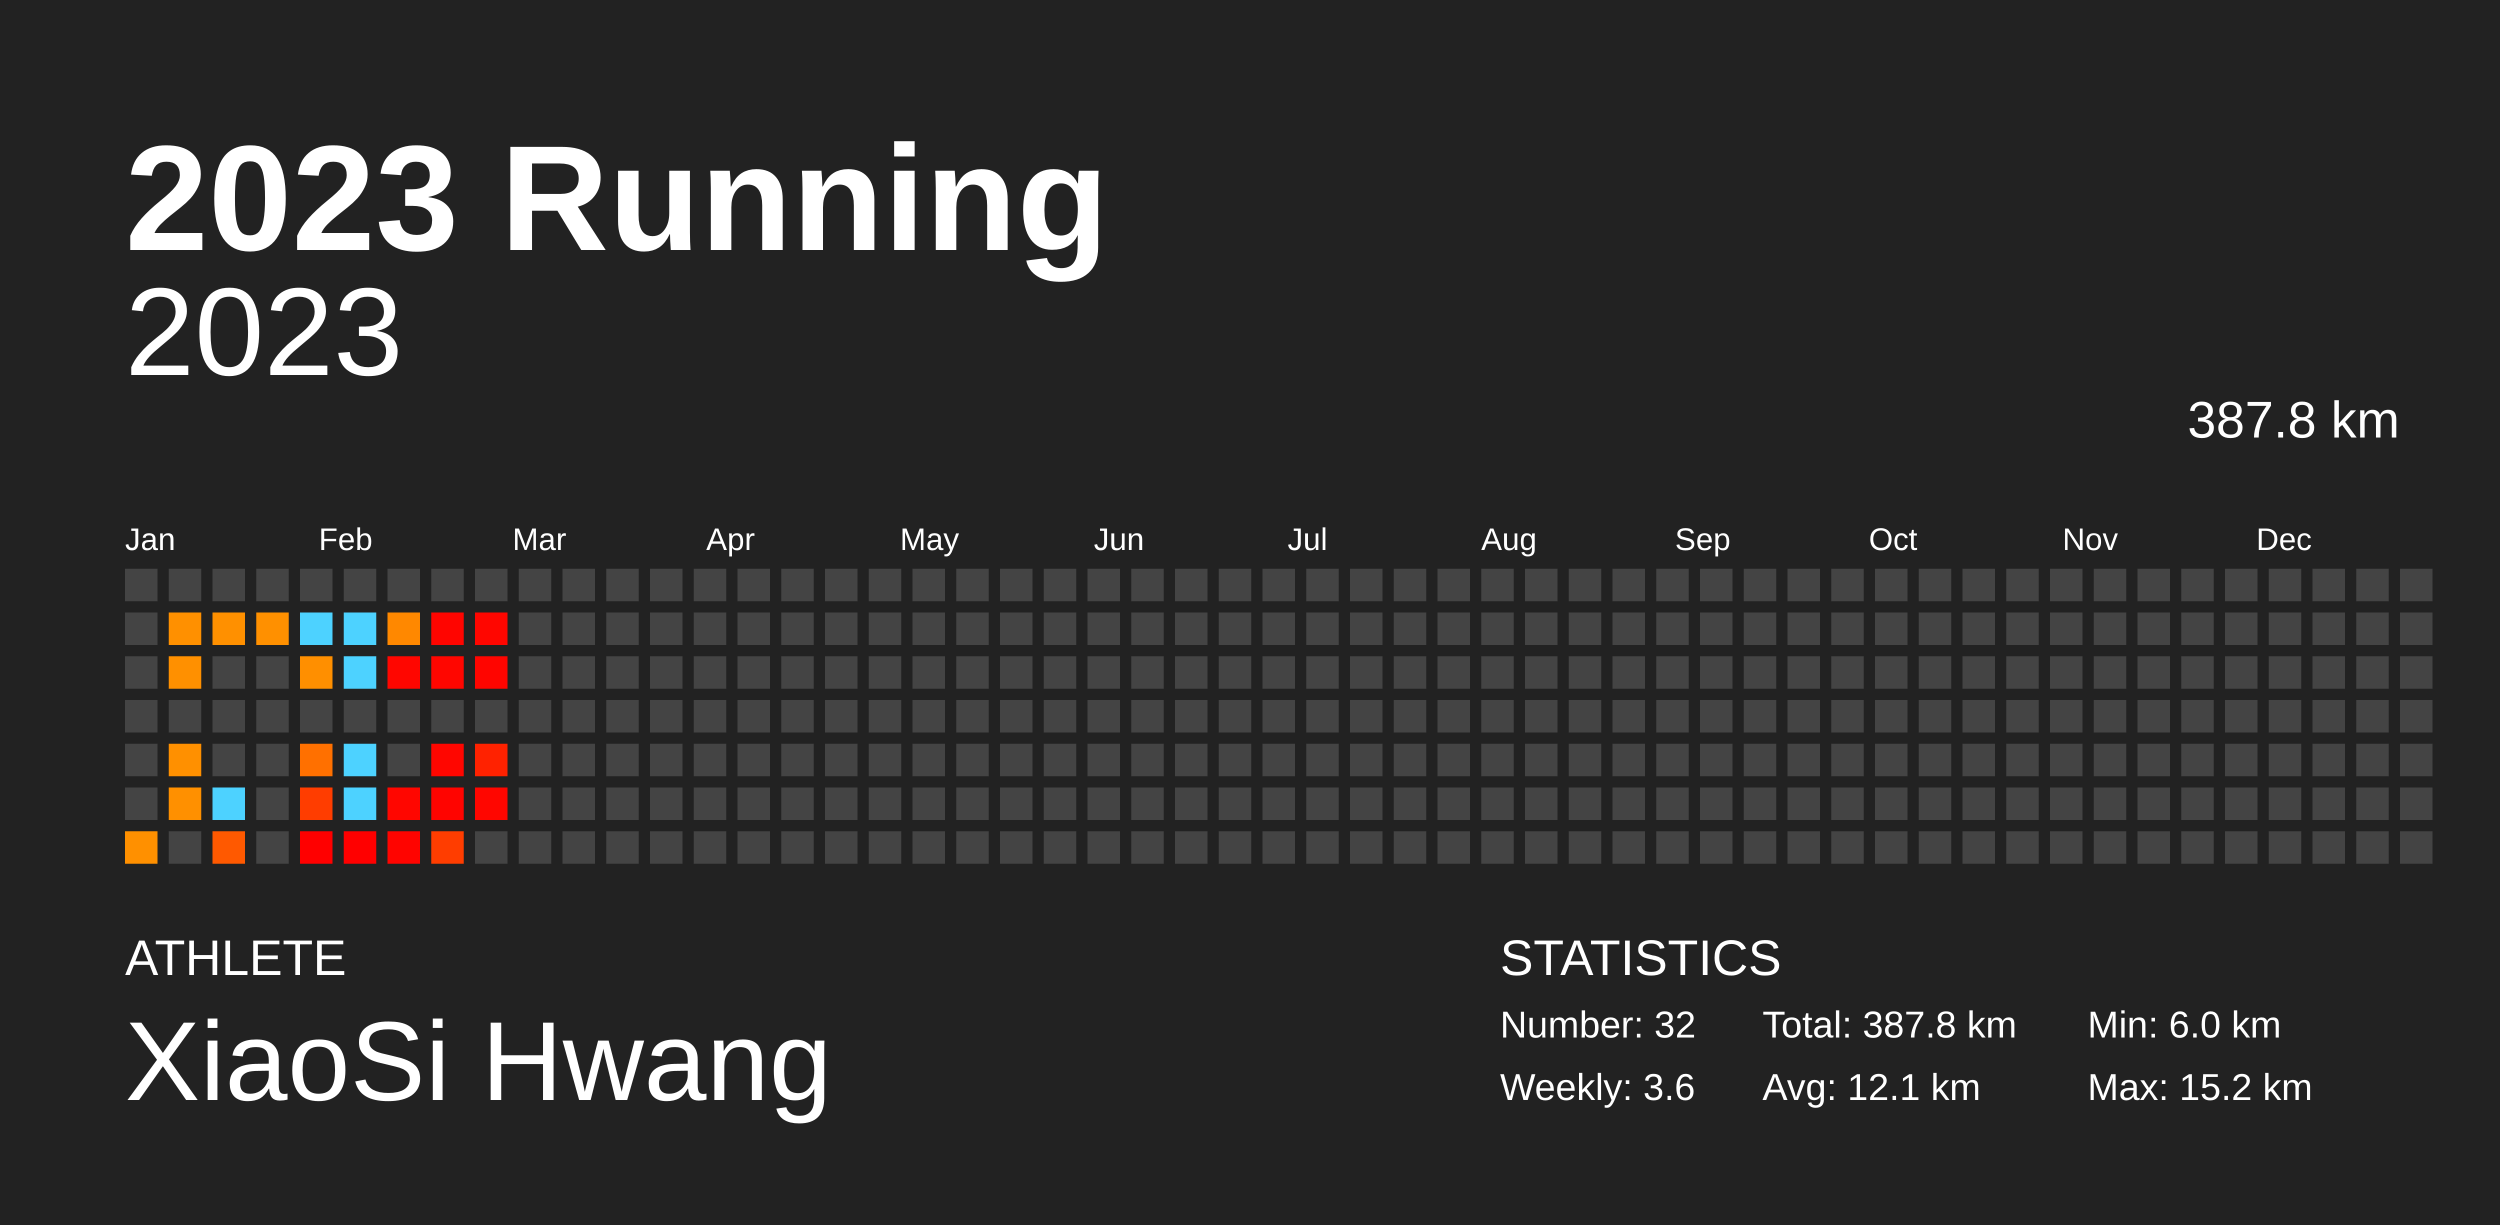
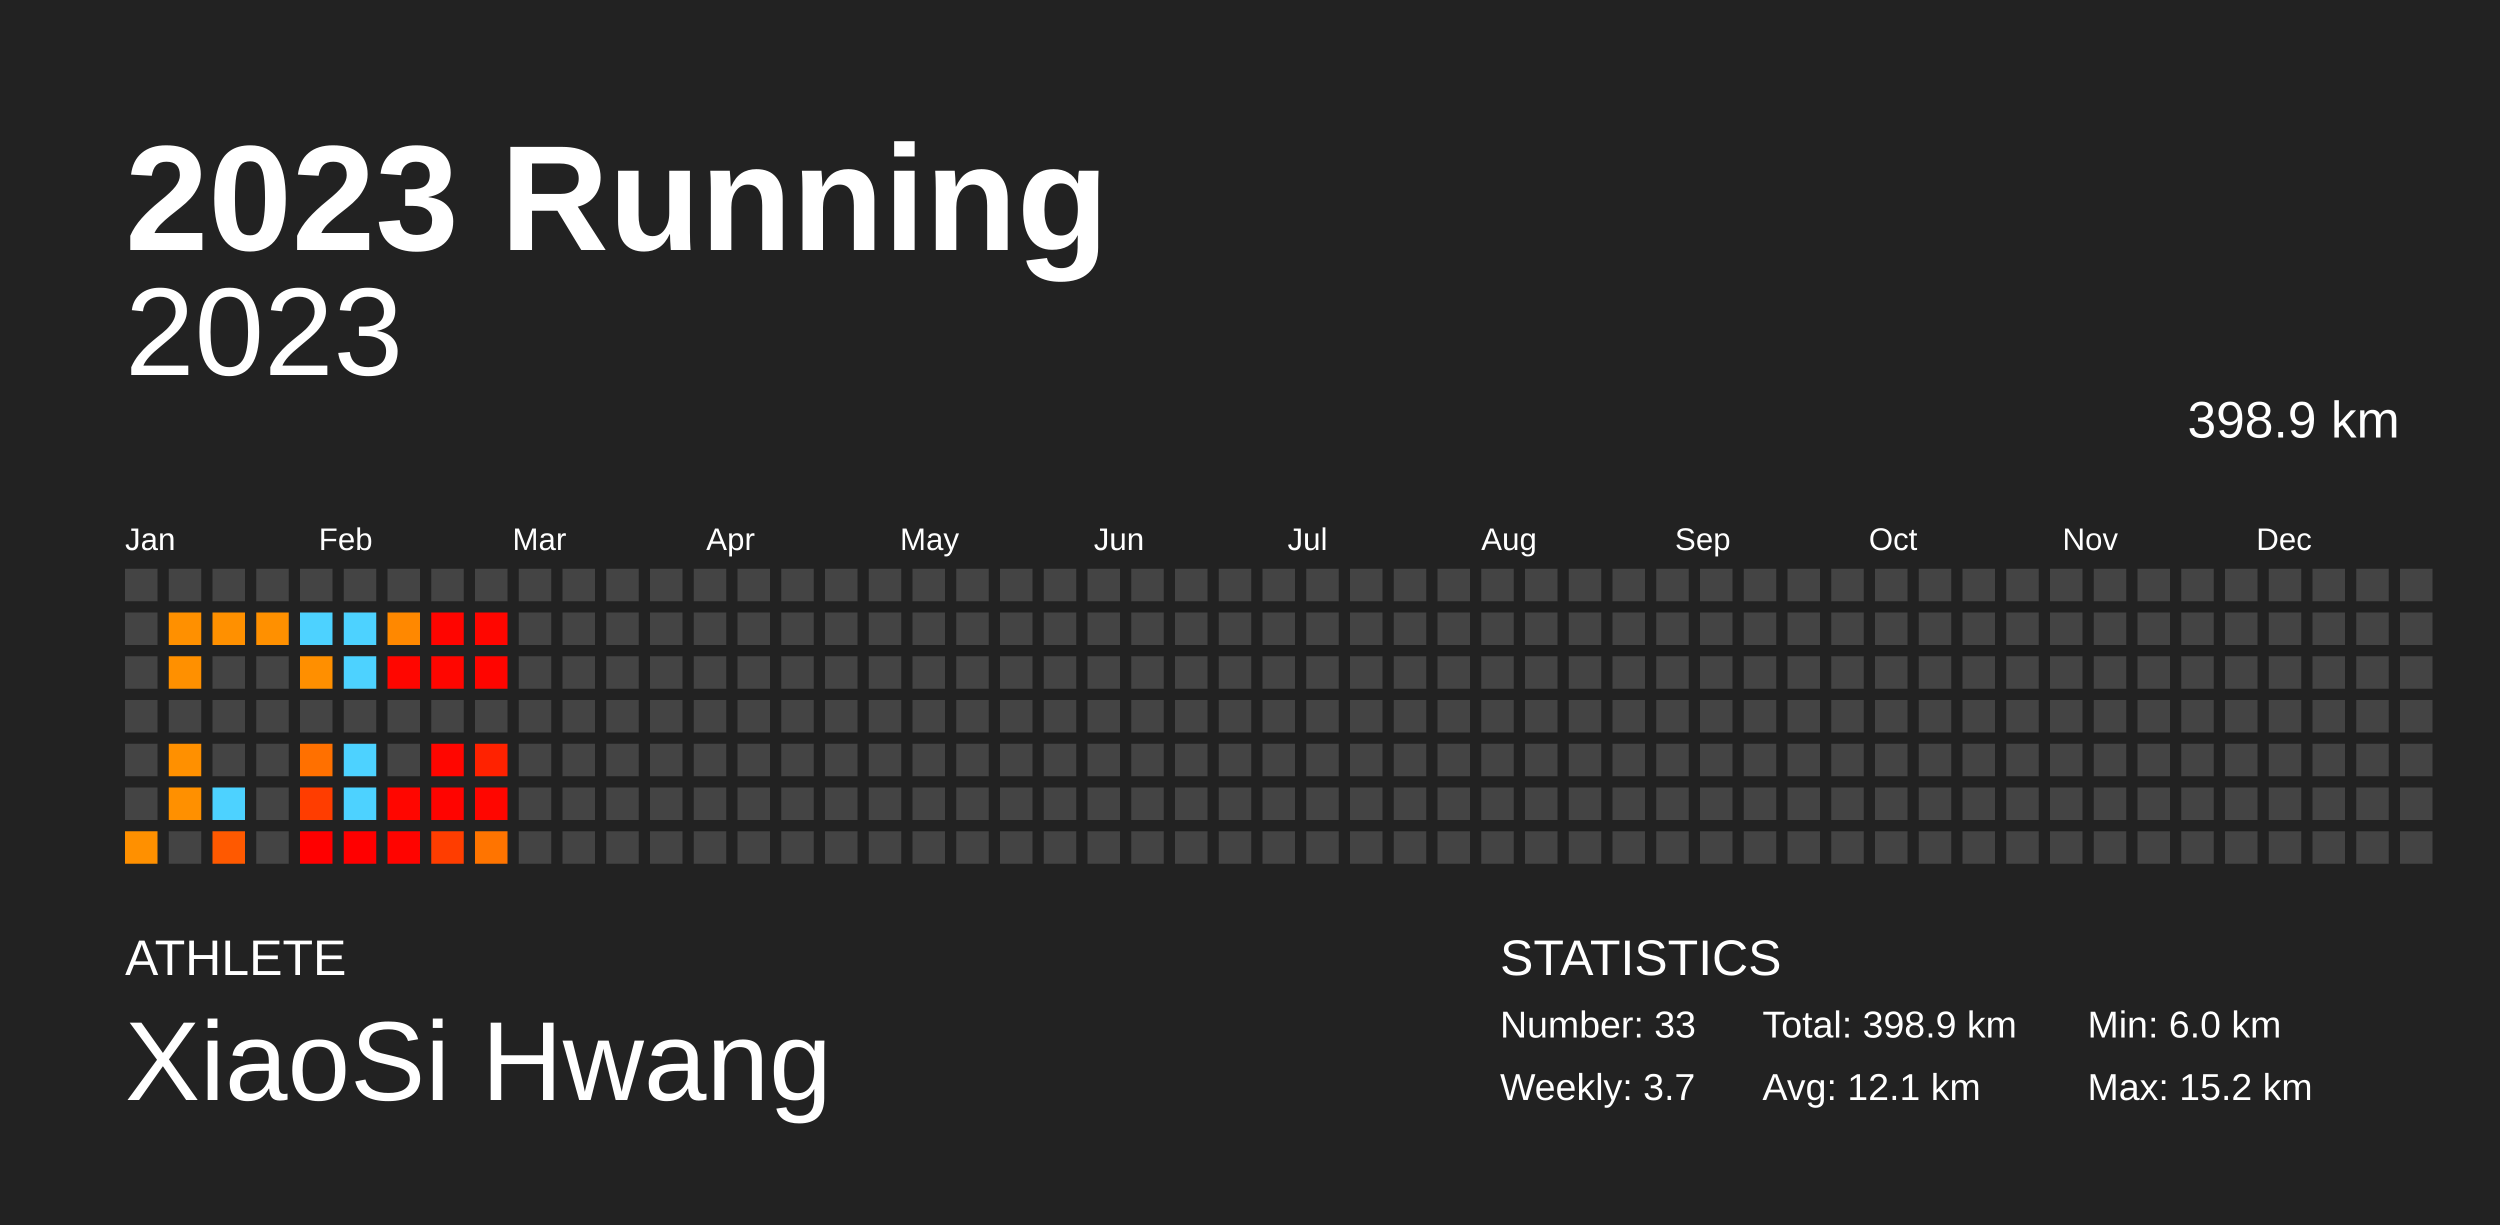
<svg xmlns="http://www.w3.org/2000/svg" baseProfile="full" height="98mm" version="1.1" viewBox="0,0,200,98" width="200mm">
  <defs />
  <rect fill="#222222" height="98" width="200" x="0" y="0" />
  <text fill="#FFFFFF" style="font-size:12px; font-family:Arial; font-weight:bold;" x="10" y="20">2023 Running</text>
  <text fill="#FFFFFF" style="font-size:4px; font-family:Arial" x="10" y="78">ATHLETE</text>
  <text fill="#FFFFFF" style="font-size:9px; font-family:Arial" x="10" y="88">XiaoSi Hwang</text>
  <text fill="#FFFFFF" style="font-size:4px; font-family:Arial" x="120" y="78">STATISTICS</text>
-   <text fill="#FFFFFF" style="font-size:3px; font-family:Arial" x="120" y="83">Number: 32</text>
-   <text fill="#FFFFFF" style="font-size:3px; font-family:Arial" x="120" y="88">Weekly: 3.6</text>
-   <text fill="#FFFFFF" style="font-size:3px; font-family:Arial" x="141" y="83">Total: 387.8 km</text>
+   <text fill="#FFFFFF" style="font-size:3px; font-family:Arial" x="120" y="83">Number: 33</text>
+   <text fill="#FFFFFF" style="font-size:3px; font-family:Arial" x="120" y="88">Weekly: 3.7</text>
+   <text fill="#FFFFFF" style="font-size:3px; font-family:Arial" x="141" y="83">Total: 398.9 km</text>
  <text fill="#FFFFFF" style="font-size:3px; font-family:Arial" x="141" y="88">Avg: 12.1 km</text>
  <text fill="#FFFFFF" style="font-size:3px; font-family:Arial" x="167" y="83">Min: 6.0 km</text>
  <text fill="#FFFFFF" style="font-size:3px; font-family:Arial" x="167" y="88">Max: 15.2 km</text>
  <text alignment-baseline="hanging" fill="#FFFFFF" style="font-size:10.0px; font-family:Arial;" x="10" y="30">2023</text>
-   <text alignment-baseline="hanging" fill="#FFFFFF" style="font-size:4.125px; font-family:Arial;" x="175" y="35">387.8 km</text>
+   <text alignment-baseline="hanging" fill="#FFFFFF" style="font-size:4.125px; font-family:Arial;" x="175" y="35">398.9 km</text>
  <text fill="#FFFFFF" style="font-size:2.5px; font-family:Arial" x="10.0" y="44">Jan</text>
  <text fill="#FFFFFF" style="font-size:2.5px; font-family:Arial" x="25.5" y="44">Feb</text>
  <text fill="#FFFFFF" style="font-size:2.5px; font-family:Arial" x="41.0" y="44">Mar</text>
  <text fill="#FFFFFF" style="font-size:2.5px; font-family:Arial" x="56.5" y="44">Apr</text>
  <text fill="#FFFFFF" style="font-size:2.5px; font-family:Arial" x="72.0" y="44">May</text>
  <text fill="#FFFFFF" style="font-size:2.5px; font-family:Arial" x="87.5" y="44">Jun</text>
  <text fill="#FFFFFF" style="font-size:2.5px; font-family:Arial" x="103.0" y="44">Jul</text>
  <text fill="#FFFFFF" style="font-size:2.5px; font-family:Arial" x="118.5" y="44">Aug</text>
  <text fill="#FFFFFF" style="font-size:2.5px; font-family:Arial" x="134.0" y="44">Sep</text>
  <text fill="#FFFFFF" style="font-size:2.5px; font-family:Arial" x="149.5" y="44">Oct</text>
  <text fill="#FFFFFF" style="font-size:2.5px; font-family:Arial" x="165.0" y="44">Nov</text>
  <text fill="#FFFFFF" style="font-size:2.5px; font-family:Arial" x="180.5" y="44">Dec</text>
  <rect fill="#444444" height="2.6" width="2.6" x="10.0" y="45.5" />
  <rect fill="#444444" height="2.6" width="2.6" x="10.0" y="49.0" />
  <rect fill="#444444" height="2.6" width="2.6" x="10.0" y="52.5" />
  <rect fill="#444444" height="2.6" width="2.6" x="10.0" y="56.0" />
  <rect fill="#444444" height="2.6" width="2.6" x="10.0" y="59.5" />
  <rect fill="#444444" height="2.6" width="2.6" x="10.0" y="63.0" />
  <rect fill="#ff9000" height="2.6" width="2.6" x="10.0" y="66.5" />
  <rect fill="#444444" height="2.6" width="2.6" x="13.5" y="45.5" />
  <rect fill="#ff9000" height="2.6" width="2.6" x="13.5" y="49.0" />
  <rect fill="#ff9000" height="2.6" width="2.6" x="13.5" y="52.5" />
  <rect fill="#444444" height="2.6" width="2.6" x="13.5" y="56.0" />
  <rect fill="#ff9000" height="2.6" width="2.6" x="13.5" y="59.5" />
  <rect fill="#ff9000" height="2.6" width="2.6" x="13.5" y="63.0" />
  <rect fill="#444444" height="2.6" width="2.6" x="13.5" y="66.5" />
  <rect fill="#444444" height="2.6" width="2.6" x="17.0" y="45.5" />
  <rect fill="#ff9000" height="2.6" width="2.6" x="17.0" y="49.0" />
  <rect fill="#444444" height="2.6" width="2.6" x="17.0" y="52.5" />
  <rect fill="#444444" height="2.6" width="2.6" x="17.0" y="56.0" />
  <rect fill="#444444" height="2.6" width="2.6" x="17.0" y="59.5" />
  <rect fill="#4dd2ff" height="2.6" width="2.6" x="17.0" y="63.0" />
  <rect fill="#ff5900" height="2.6" width="2.6" x="17.0" y="66.5" />
  <rect fill="#444444" height="2.6" width="2.6" x="20.5" y="45.5" />
  <rect fill="#ff9000" height="2.6" width="2.6" x="20.5" y="49.0" />
  <rect fill="#444444" height="2.6" width="2.6" x="20.5" y="52.5" />
  <rect fill="#444444" height="2.6" width="2.6" x="20.5" y="56.0" />
  <rect fill="#444444" height="2.6" width="2.6" x="20.5" y="59.5" />
  <rect fill="#444444" height="2.6" width="2.6" x="20.5" y="63.0" />
  <rect fill="#444444" height="2.6" width="2.6" x="20.5" y="66.5" />
  <rect fill="#444444" height="2.6" width="2.6" x="24.0" y="45.5" />
  <rect fill="#4dd2ff" height="2.6" width="2.6" x="24.0" y="49.0" />
  <rect fill="#ff8f00" height="2.6" width="2.6" x="24.0" y="52.5" />
  <rect fill="#444444" height="2.6" width="2.6" x="24.0" y="56.0" />
  <rect fill="#ff7000" height="2.6" width="2.6" x="24.0" y="59.5" />
  <rect fill="#ff3d00" height="2.6" width="2.6" x="24.0" y="63.0" />
  <rect fill="#ff0000" height="2.6" width="2.6" x="24.0" y="66.5" />
  <rect fill="#444444" height="2.6" width="2.6" x="27.5" y="45.5" />
  <rect fill="#4dd2ff" height="2.6" width="2.6" x="27.5" y="49.0" />
  <rect fill="#4dd2ff" height="2.6" width="2.6" x="27.5" y="52.5" />
  <rect fill="#444444" height="2.6" width="2.6" x="27.5" y="56.0" />
  <rect fill="#4dd2ff" height="2.6" width="2.6" x="27.5" y="59.5" />
  <rect fill="#4dd2ff" height="2.6" width="2.6" x="27.5" y="63.0" />
  <rect fill="#ff0000" height="2.6" width="2.6" x="27.5" y="66.5" />
  <rect fill="#444444" height="2.6" width="2.6" x="31.0" y="45.5" />
  <rect fill="#ff8800" height="2.6" width="2.6" x="31.0" y="49.0" />
  <rect fill="#ff0600" height="2.6" width="2.6" x="31.0" y="52.5" />
  <rect fill="#444444" height="2.6" width="2.6" x="31.0" y="56.0" />
  <rect fill="#444444" height="2.6" width="2.6" x="31.0" y="59.5" />
  <rect fill="#ff0600" height="2.6" width="2.6" x="31.0" y="63.0" />
  <rect fill="#ff0400" height="2.6" width="2.6" x="31.0" y="66.5" />
  <rect fill="#444444" height="2.6" width="2.6" x="34.5" y="45.5" />
  <rect fill="#ff0500" height="2.6" width="2.6" x="34.5" y="49.0" />
  <rect fill="#ff0600" height="2.6" width="2.6" x="34.5" y="52.5" />
  <rect fill="#444444" height="2.6" width="2.6" x="34.5" y="56.0" />
  <rect fill="#ff0600" height="2.6" width="2.6" x="34.5" y="59.5" />
  <rect fill="#ff0400" height="2.6" width="2.6" x="34.5" y="63.0" />
  <rect fill="#ff3d00" height="2.6" width="2.6" x="34.5" y="66.5" />
  <rect fill="#444444" height="2.6" width="2.6" x="38.0" y="45.5" />
  <rect fill="#ff0600" height="2.6" width="2.6" x="38.0" y="49.0" />
  <rect fill="#ff0500" height="2.6" width="2.6" x="38.0" y="52.5" />
  <rect fill="#444444" height="2.6" width="2.6" x="38.0" y="56.0" />
  <rect fill="#ff2200" height="2.6" width="2.6" x="38.0" y="59.5" />
  <rect fill="#ff0600" height="2.6" width="2.6" x="38.0" y="63.0" />
-   <rect fill="#444444" height="2.6" width="2.6" x="38.0" y="66.5" />
+   <rect fill="#ff7400" height="2.6" width="2.6" x="38.0" y="66.5" />
  <rect fill="#444444" height="2.6" width="2.6" x="41.5" y="45.5" />
  <rect fill="#444444" height="2.6" width="2.6" x="41.5" y="49.0" />
  <rect fill="#444444" height="2.6" width="2.6" x="41.5" y="52.5" />
  <rect fill="#444444" height="2.6" width="2.6" x="41.5" y="56.0" />
  <rect fill="#444444" height="2.6" width="2.6" x="41.5" y="59.5" />
  <rect fill="#444444" height="2.6" width="2.6" x="41.5" y="63.0" />
  <rect fill="#444444" height="2.6" width="2.6" x="41.5" y="66.5" />
  <rect fill="#444444" height="2.6" width="2.6" x="45.0" y="45.5" />
  <rect fill="#444444" height="2.6" width="2.6" x="45.0" y="49.0" />
  <rect fill="#444444" height="2.6" width="2.6" x="45.0" y="52.5" />
  <rect fill="#444444" height="2.6" width="2.6" x="45.0" y="56.0" />
  <rect fill="#444444" height="2.6" width="2.6" x="45.0" y="59.5" />
  <rect fill="#444444" height="2.6" width="2.6" x="45.0" y="63.0" />
  <rect fill="#444444" height="2.6" width="2.6" x="45.0" y="66.5" />
  <rect fill="#444444" height="2.6" width="2.6" x="48.5" y="45.5" />
  <rect fill="#444444" height="2.6" width="2.6" x="48.5" y="49.0" />
  <rect fill="#444444" height="2.6" width="2.6" x="48.5" y="52.5" />
  <rect fill="#444444" height="2.6" width="2.6" x="48.5" y="56.0" />
  <rect fill="#444444" height="2.6" width="2.6" x="48.5" y="59.5" />
  <rect fill="#444444" height="2.6" width="2.6" x="48.5" y="63.0" />
  <rect fill="#444444" height="2.6" width="2.6" x="48.5" y="66.5" />
  <rect fill="#444444" height="2.6" width="2.6" x="52.0" y="45.5" />
  <rect fill="#444444" height="2.6" width="2.6" x="52.0" y="49.0" />
  <rect fill="#444444" height="2.6" width="2.6" x="52.0" y="52.5" />
  <rect fill="#444444" height="2.6" width="2.6" x="52.0" y="56.0" />
  <rect fill="#444444" height="2.6" width="2.6" x="52.0" y="59.5" />
  <rect fill="#444444" height="2.6" width="2.6" x="52.0" y="63.0" />
  <rect fill="#444444" height="2.6" width="2.6" x="52.0" y="66.5" />
  <rect fill="#444444" height="2.6" width="2.6" x="55.5" y="45.5" />
  <rect fill="#444444" height="2.6" width="2.6" x="55.5" y="49.0" />
  <rect fill="#444444" height="2.6" width="2.6" x="55.5" y="52.5" />
  <rect fill="#444444" height="2.6" width="2.6" x="55.5" y="56.0" />
  <rect fill="#444444" height="2.6" width="2.6" x="55.5" y="59.5" />
  <rect fill="#444444" height="2.6" width="2.6" x="55.5" y="63.0" />
  <rect fill="#444444" height="2.6" width="2.6" x="55.5" y="66.5" />
  <rect fill="#444444" height="2.6" width="2.6" x="59.0" y="45.5" />
  <rect fill="#444444" height="2.6" width="2.6" x="59.0" y="49.0" />
  <rect fill="#444444" height="2.6" width="2.6" x="59.0" y="52.5" />
  <rect fill="#444444" height="2.6" width="2.6" x="59.0" y="56.0" />
  <rect fill="#444444" height="2.6" width="2.6" x="59.0" y="59.5" />
  <rect fill="#444444" height="2.6" width="2.6" x="59.0" y="63.0" />
  <rect fill="#444444" height="2.6" width="2.6" x="59.0" y="66.5" />
  <rect fill="#444444" height="2.6" width="2.6" x="62.5" y="45.5" />
  <rect fill="#444444" height="2.6" width="2.6" x="62.5" y="49.0" />
  <rect fill="#444444" height="2.6" width="2.6" x="62.5" y="52.5" />
  <rect fill="#444444" height="2.6" width="2.6" x="62.5" y="56.0" />
  <rect fill="#444444" height="2.6" width="2.6" x="62.5" y="59.5" />
  <rect fill="#444444" height="2.6" width="2.6" x="62.5" y="63.0" />
  <rect fill="#444444" height="2.6" width="2.6" x="62.5" y="66.5" />
  <rect fill="#444444" height="2.6" width="2.6" x="66.0" y="45.5" />
  <rect fill="#444444" height="2.6" width="2.6" x="66.0" y="49.0" />
  <rect fill="#444444" height="2.6" width="2.6" x="66.0" y="52.5" />
  <rect fill="#444444" height="2.6" width="2.6" x="66.0" y="56.0" />
  <rect fill="#444444" height="2.6" width="2.6" x="66.0" y="59.5" />
  <rect fill="#444444" height="2.6" width="2.6" x="66.0" y="63.0" />
  <rect fill="#444444" height="2.6" width="2.6" x="66.0" y="66.5" />
  <rect fill="#444444" height="2.6" width="2.6" x="69.5" y="45.5" />
  <rect fill="#444444" height="2.6" width="2.6" x="69.5" y="49.0" />
  <rect fill="#444444" height="2.6" width="2.6" x="69.5" y="52.5" />
  <rect fill="#444444" height="2.6" width="2.6" x="69.5" y="56.0" />
  <rect fill="#444444" height="2.6" width="2.6" x="69.5" y="59.5" />
  <rect fill="#444444" height="2.6" width="2.6" x="69.5" y="63.0" />
  <rect fill="#444444" height="2.6" width="2.6" x="69.5" y="66.5" />
  <rect fill="#444444" height="2.6" width="2.6" x="73.0" y="45.5" />
  <rect fill="#444444" height="2.6" width="2.6" x="73.0" y="49.0" />
  <rect fill="#444444" height="2.6" width="2.6" x="73.0" y="52.5" />
  <rect fill="#444444" height="2.6" width="2.6" x="73.0" y="56.0" />
  <rect fill="#444444" height="2.6" width="2.6" x="73.0" y="59.5" />
  <rect fill="#444444" height="2.6" width="2.6" x="73.0" y="63.0" />
  <rect fill="#444444" height="2.6" width="2.6" x="73.0" y="66.5" />
  <rect fill="#444444" height="2.6" width="2.6" x="76.5" y="45.5" />
  <rect fill="#444444" height="2.6" width="2.6" x="76.5" y="49.0" />
  <rect fill="#444444" height="2.6" width="2.6" x="76.5" y="52.5" />
  <rect fill="#444444" height="2.6" width="2.6" x="76.5" y="56.0" />
  <rect fill="#444444" height="2.6" width="2.6" x="76.5" y="59.5" />
  <rect fill="#444444" height="2.6" width="2.6" x="76.5" y="63.0" />
  <rect fill="#444444" height="2.6" width="2.6" x="76.5" y="66.5" />
  <rect fill="#444444" height="2.6" width="2.6" x="80.0" y="45.5" />
  <rect fill="#444444" height="2.6" width="2.6" x="80.0" y="49.0" />
  <rect fill="#444444" height="2.6" width="2.6" x="80.0" y="52.5" />
  <rect fill="#444444" height="2.6" width="2.6" x="80.0" y="56.0" />
  <rect fill="#444444" height="2.6" width="2.6" x="80.0" y="59.5" />
  <rect fill="#444444" height="2.6" width="2.6" x="80.0" y="63.0" />
  <rect fill="#444444" height="2.6" width="2.6" x="80.0" y="66.5" />
  <rect fill="#444444" height="2.6" width="2.6" x="83.5" y="45.5" />
  <rect fill="#444444" height="2.6" width="2.6" x="83.5" y="49.0" />
  <rect fill="#444444" height="2.6" width="2.6" x="83.5" y="52.5" />
  <rect fill="#444444" height="2.6" width="2.6" x="83.5" y="56.0" />
  <rect fill="#444444" height="2.6" width="2.6" x="83.5" y="59.5" />
  <rect fill="#444444" height="2.6" width="2.6" x="83.5" y="63.0" />
  <rect fill="#444444" height="2.6" width="2.6" x="83.5" y="66.5" />
  <rect fill="#444444" height="2.6" width="2.6" x="87.0" y="45.5" />
  <rect fill="#444444" height="2.6" width="2.6" x="87.0" y="49.0" />
  <rect fill="#444444" height="2.6" width="2.6" x="87.0" y="52.5" />
  <rect fill="#444444" height="2.6" width="2.6" x="87.0" y="56.0" />
  <rect fill="#444444" height="2.6" width="2.6" x="87.0" y="59.5" />
  <rect fill="#444444" height="2.6" width="2.6" x="87.0" y="63.0" />
  <rect fill="#444444" height="2.6" width="2.6" x="87.0" y="66.5" />
  <rect fill="#444444" height="2.6" width="2.6" x="90.5" y="45.5" />
  <rect fill="#444444" height="2.6" width="2.6" x="90.5" y="49.0" />
  <rect fill="#444444" height="2.6" width="2.6" x="90.5" y="52.5" />
  <rect fill="#444444" height="2.6" width="2.6" x="90.5" y="56.0" />
  <rect fill="#444444" height="2.6" width="2.6" x="90.5" y="59.5" />
  <rect fill="#444444" height="2.6" width="2.6" x="90.5" y="63.0" />
  <rect fill="#444444" height="2.6" width="2.6" x="90.5" y="66.5" />
  <rect fill="#444444" height="2.6" width="2.6" x="94.0" y="45.5" />
  <rect fill="#444444" height="2.6" width="2.6" x="94.0" y="49.0" />
  <rect fill="#444444" height="2.6" width="2.6" x="94.0" y="52.5" />
  <rect fill="#444444" height="2.6" width="2.6" x="94.0" y="56.0" />
  <rect fill="#444444" height="2.6" width="2.6" x="94.0" y="59.5" />
  <rect fill="#444444" height="2.6" width="2.6" x="94.0" y="63.0" />
  <rect fill="#444444" height="2.6" width="2.6" x="94.0" y="66.5" />
  <rect fill="#444444" height="2.6" width="2.6" x="97.5" y="45.5" />
  <rect fill="#444444" height="2.6" width="2.6" x="97.5" y="49.0" />
  <rect fill="#444444" height="2.6" width="2.6" x="97.5" y="52.5" />
  <rect fill="#444444" height="2.6" width="2.6" x="97.5" y="56.0" />
  <rect fill="#444444" height="2.6" width="2.6" x="97.5" y="59.5" />
  <rect fill="#444444" height="2.6" width="2.6" x="97.5" y="63.0" />
  <rect fill="#444444" height="2.6" width="2.6" x="97.5" y="66.5" />
  <rect fill="#444444" height="2.6" width="2.6" x="101.0" y="45.5" />
  <rect fill="#444444" height="2.6" width="2.6" x="101.0" y="49.0" />
  <rect fill="#444444" height="2.6" width="2.6" x="101.0" y="52.5" />
  <rect fill="#444444" height="2.6" width="2.6" x="101.0" y="56.0" />
  <rect fill="#444444" height="2.6" width="2.6" x="101.0" y="59.5" />
  <rect fill="#444444" height="2.6" width="2.6" x="101.0" y="63.0" />
  <rect fill="#444444" height="2.6" width="2.6" x="101.0" y="66.5" />
  <rect fill="#444444" height="2.6" width="2.6" x="104.5" y="45.5" />
  <rect fill="#444444" height="2.6" width="2.6" x="104.5" y="49.0" />
  <rect fill="#444444" height="2.6" width="2.6" x="104.5" y="52.5" />
  <rect fill="#444444" height="2.6" width="2.6" x="104.5" y="56.0" />
  <rect fill="#444444" height="2.6" width="2.6" x="104.5" y="59.5" />
  <rect fill="#444444" height="2.6" width="2.6" x="104.5" y="63.0" />
  <rect fill="#444444" height="2.6" width="2.6" x="104.5" y="66.5" />
  <rect fill="#444444" height="2.6" width="2.6" x="108.0" y="45.5" />
  <rect fill="#444444" height="2.6" width="2.6" x="108.0" y="49.0" />
  <rect fill="#444444" height="2.6" width="2.6" x="108.0" y="52.5" />
  <rect fill="#444444" height="2.6" width="2.6" x="108.0" y="56.0" />
  <rect fill="#444444" height="2.6" width="2.6" x="108.0" y="59.5" />
  <rect fill="#444444" height="2.6" width="2.6" x="108.0" y="63.0" />
  <rect fill="#444444" height="2.6" width="2.6" x="108.0" y="66.5" />
  <rect fill="#444444" height="2.6" width="2.6" x="111.5" y="45.5" />
  <rect fill="#444444" height="2.6" width="2.6" x="111.5" y="49.0" />
  <rect fill="#444444" height="2.6" width="2.6" x="111.5" y="52.5" />
  <rect fill="#444444" height="2.6" width="2.6" x="111.5" y="56.0" />
  <rect fill="#444444" height="2.6" width="2.6" x="111.5" y="59.5" />
  <rect fill="#444444" height="2.6" width="2.6" x="111.5" y="63.0" />
  <rect fill="#444444" height="2.6" width="2.6" x="111.5" y="66.5" />
  <rect fill="#444444" height="2.6" width="2.6" x="115.0" y="45.5" />
  <rect fill="#444444" height="2.6" width="2.6" x="115.0" y="49.0" />
  <rect fill="#444444" height="2.6" width="2.6" x="115.0" y="52.5" />
  <rect fill="#444444" height="2.6" width="2.6" x="115.0" y="56.0" />
  <rect fill="#444444" height="2.6" width="2.6" x="115.0" y="59.5" />
  <rect fill="#444444" height="2.6" width="2.6" x="115.0" y="63.0" />
  <rect fill="#444444" height="2.6" width="2.6" x="115.0" y="66.5" />
  <rect fill="#444444" height="2.6" width="2.6" x="118.5" y="45.5" />
  <rect fill="#444444" height="2.6" width="2.6" x="118.5" y="49.0" />
  <rect fill="#444444" height="2.6" width="2.6" x="118.5" y="52.5" />
  <rect fill="#444444" height="2.6" width="2.6" x="118.5" y="56.0" />
  <rect fill="#444444" height="2.6" width="2.6" x="118.5" y="59.5" />
  <rect fill="#444444" height="2.6" width="2.6" x="118.5" y="63.0" />
  <rect fill="#444444" height="2.6" width="2.6" x="118.5" y="66.5" />
  <rect fill="#444444" height="2.6" width="2.6" x="122.0" y="45.5" />
  <rect fill="#444444" height="2.6" width="2.6" x="122.0" y="49.0" />
  <rect fill="#444444" height="2.6" width="2.6" x="122.0" y="52.5" />
  <rect fill="#444444" height="2.6" width="2.6" x="122.0" y="56.0" />
  <rect fill="#444444" height="2.6" width="2.6" x="122.0" y="59.5" />
  <rect fill="#444444" height="2.6" width="2.6" x="122.0" y="63.0" />
  <rect fill="#444444" height="2.6" width="2.6" x="122.0" y="66.5" />
  <rect fill="#444444" height="2.6" width="2.6" x="125.5" y="45.5" />
  <rect fill="#444444" height="2.6" width="2.6" x="125.5" y="49.0" />
  <rect fill="#444444" height="2.6" width="2.6" x="125.5" y="52.5" />
  <rect fill="#444444" height="2.6" width="2.6" x="125.5" y="56.0" />
  <rect fill="#444444" height="2.6" width="2.6" x="125.5" y="59.5" />
  <rect fill="#444444" height="2.6" width="2.6" x="125.5" y="63.0" />
  <rect fill="#444444" height="2.6" width="2.6" x="125.5" y="66.5" />
  <rect fill="#444444" height="2.6" width="2.6" x="129.0" y="45.5" />
  <rect fill="#444444" height="2.6" width="2.6" x="129.0" y="49.0" />
  <rect fill="#444444" height="2.6" width="2.6" x="129.0" y="52.5" />
  <rect fill="#444444" height="2.6" width="2.6" x="129.0" y="56.0" />
  <rect fill="#444444" height="2.6" width="2.6" x="129.0" y="59.5" />
  <rect fill="#444444" height="2.6" width="2.6" x="129.0" y="63.0" />
  <rect fill="#444444" height="2.6" width="2.6" x="129.0" y="66.5" />
  <rect fill="#444444" height="2.6" width="2.6" x="132.5" y="45.5" />
  <rect fill="#444444" height="2.6" width="2.6" x="132.5" y="49.0" />
  <rect fill="#444444" height="2.6" width="2.6" x="132.5" y="52.5" />
  <rect fill="#444444" height="2.6" width="2.6" x="132.5" y="56.0" />
  <rect fill="#444444" height="2.6" width="2.6" x="132.5" y="59.5" />
  <rect fill="#444444" height="2.6" width="2.6" x="132.5" y="63.0" />
  <rect fill="#444444" height="2.6" width="2.6" x="132.5" y="66.5" />
  <rect fill="#444444" height="2.6" width="2.6" x="136.0" y="45.5" />
  <rect fill="#444444" height="2.6" width="2.6" x="136.0" y="49.0" />
  <rect fill="#444444" height="2.6" width="2.6" x="136.0" y="52.5" />
  <rect fill="#444444" height="2.6" width="2.6" x="136.0" y="56.0" />
  <rect fill="#444444" height="2.6" width="2.6" x="136.0" y="59.5" />
  <rect fill="#444444" height="2.6" width="2.6" x="136.0" y="63.0" />
  <rect fill="#444444" height="2.6" width="2.6" x="136.0" y="66.5" />
  <rect fill="#444444" height="2.6" width="2.6" x="139.5" y="45.5" />
  <rect fill="#444444" height="2.6" width="2.6" x="139.5" y="49.0" />
  <rect fill="#444444" height="2.6" width="2.6" x="139.5" y="52.5" />
  <rect fill="#444444" height="2.6" width="2.6" x="139.5" y="56.0" />
  <rect fill="#444444" height="2.6" width="2.6" x="139.5" y="59.5" />
  <rect fill="#444444" height="2.6" width="2.6" x="139.5" y="63.0" />
  <rect fill="#444444" height="2.6" width="2.6" x="139.5" y="66.5" />
  <rect fill="#444444" height="2.6" width="2.6" x="143.0" y="45.5" />
  <rect fill="#444444" height="2.6" width="2.6" x="143.0" y="49.0" />
  <rect fill="#444444" height="2.6" width="2.6" x="143.0" y="52.5" />
  <rect fill="#444444" height="2.6" width="2.6" x="143.0" y="56.0" />
  <rect fill="#444444" height="2.6" width="2.6" x="143.0" y="59.5" />
  <rect fill="#444444" height="2.6" width="2.6" x="143.0" y="63.0" />
  <rect fill="#444444" height="2.6" width="2.6" x="143.0" y="66.5" />
  <rect fill="#444444" height="2.6" width="2.6" x="146.5" y="45.5" />
  <rect fill="#444444" height="2.6" width="2.6" x="146.5" y="49.0" />
  <rect fill="#444444" height="2.6" width="2.6" x="146.5" y="52.5" />
  <rect fill="#444444" height="2.6" width="2.6" x="146.5" y="56.0" />
  <rect fill="#444444" height="2.6" width="2.6" x="146.5" y="59.5" />
  <rect fill="#444444" height="2.6" width="2.6" x="146.5" y="63.0" />
  <rect fill="#444444" height="2.6" width="2.6" x="146.5" y="66.5" />
  <rect fill="#444444" height="2.6" width="2.6" x="150.0" y="45.5" />
  <rect fill="#444444" height="2.6" width="2.6" x="150.0" y="49.0" />
  <rect fill="#444444" height="2.6" width="2.6" x="150.0" y="52.5" />
  <rect fill="#444444" height="2.6" width="2.6" x="150.0" y="56.0" />
  <rect fill="#444444" height="2.6" width="2.6" x="150.0" y="59.5" />
  <rect fill="#444444" height="2.6" width="2.6" x="150.0" y="63.0" />
  <rect fill="#444444" height="2.6" width="2.6" x="150.0" y="66.5" />
  <rect fill="#444444" height="2.6" width="2.6" x="153.5" y="45.5" />
  <rect fill="#444444" height="2.6" width="2.6" x="153.5" y="49.0" />
  <rect fill="#444444" height="2.6" width="2.6" x="153.5" y="52.5" />
  <rect fill="#444444" height="2.6" width="2.6" x="153.5" y="56.0" />
  <rect fill="#444444" height="2.6" width="2.6" x="153.5" y="59.5" />
  <rect fill="#444444" height="2.6" width="2.6" x="153.5" y="63.0" />
  <rect fill="#444444" height="2.6" width="2.6" x="153.5" y="66.5" />
  <rect fill="#444444" height="2.6" width="2.6" x="157.0" y="45.5" />
  <rect fill="#444444" height="2.6" width="2.6" x="157.0" y="49.0" />
  <rect fill="#444444" height="2.6" width="2.6" x="157.0" y="52.5" />
  <rect fill="#444444" height="2.6" width="2.6" x="157.0" y="56.0" />
  <rect fill="#444444" height="2.6" width="2.6" x="157.0" y="59.5" />
  <rect fill="#444444" height="2.6" width="2.6" x="157.0" y="63.0" />
  <rect fill="#444444" height="2.6" width="2.6" x="157.0" y="66.5" />
  <rect fill="#444444" height="2.6" width="2.6" x="160.5" y="45.5" />
  <rect fill="#444444" height="2.6" width="2.6" x="160.5" y="49.0" />
  <rect fill="#444444" height="2.6" width="2.6" x="160.5" y="52.5" />
  <rect fill="#444444" height="2.6" width="2.6" x="160.5" y="56.0" />
  <rect fill="#444444" height="2.6" width="2.6" x="160.5" y="59.5" />
  <rect fill="#444444" height="2.6" width="2.6" x="160.5" y="63.0" />
  <rect fill="#444444" height="2.6" width="2.6" x="160.5" y="66.5" />
  <rect fill="#444444" height="2.6" width="2.6" x="164.0" y="45.5" />
  <rect fill="#444444" height="2.6" width="2.6" x="164.0" y="49.0" />
  <rect fill="#444444" height="2.6" width="2.6" x="164.0" y="52.5" />
  <rect fill="#444444" height="2.6" width="2.6" x="164.0" y="56.0" />
  <rect fill="#444444" height="2.6" width="2.6" x="164.0" y="59.5" />
  <rect fill="#444444" height="2.6" width="2.6" x="164.0" y="63.0" />
  <rect fill="#444444" height="2.6" width="2.6" x="164.0" y="66.5" />
  <rect fill="#444444" height="2.6" width="2.6" x="167.5" y="45.5" />
  <rect fill="#444444" height="2.6" width="2.6" x="167.5" y="49.0" />
  <rect fill="#444444" height="2.6" width="2.6" x="167.5" y="52.5" />
  <rect fill="#444444" height="2.6" width="2.6" x="167.5" y="56.0" />
  <rect fill="#444444" height="2.6" width="2.6" x="167.5" y="59.5" />
  <rect fill="#444444" height="2.6" width="2.6" x="167.5" y="63.0" />
  <rect fill="#444444" height="2.6" width="2.6" x="167.5" y="66.5" />
  <rect fill="#444444" height="2.6" width="2.6" x="171.0" y="45.5" />
  <rect fill="#444444" height="2.6" width="2.6" x="171.0" y="49.0" />
  <rect fill="#444444" height="2.6" width="2.6" x="171.0" y="52.5" />
  <rect fill="#444444" height="2.6" width="2.6" x="171.0" y="56.0" />
  <rect fill="#444444" height="2.6" width="2.6" x="171.0" y="59.5" />
  <rect fill="#444444" height="2.6" width="2.6" x="171.0" y="63.0" />
  <rect fill="#444444" height="2.6" width="2.6" x="171.0" y="66.5" />
  <rect fill="#444444" height="2.6" width="2.6" x="174.5" y="45.5" />
  <rect fill="#444444" height="2.6" width="2.6" x="174.5" y="49.0" />
  <rect fill="#444444" height="2.6" width="2.6" x="174.5" y="52.5" />
  <rect fill="#444444" height="2.6" width="2.6" x="174.5" y="56.0" />
  <rect fill="#444444" height="2.6" width="2.6" x="174.5" y="59.5" />
  <rect fill="#444444" height="2.6" width="2.6" x="174.5" y="63.0" />
  <rect fill="#444444" height="2.6" width="2.6" x="174.5" y="66.5" />
  <rect fill="#444444" height="2.6" width="2.6" x="178.0" y="45.5" />
  <rect fill="#444444" height="2.6" width="2.6" x="178.0" y="49.0" />
  <rect fill="#444444" height="2.6" width="2.6" x="178.0" y="52.5" />
  <rect fill="#444444" height="2.6" width="2.6" x="178.0" y="56.0" />
  <rect fill="#444444" height="2.6" width="2.6" x="178.0" y="59.5" />
  <rect fill="#444444" height="2.6" width="2.6" x="178.0" y="63.0" />
  <rect fill="#444444" height="2.6" width="2.6" x="178.0" y="66.5" />
  <rect fill="#444444" height="2.6" width="2.6" x="181.5" y="45.5" />
  <rect fill="#444444" height="2.6" width="2.6" x="181.5" y="49.0" />
  <rect fill="#444444" height="2.6" width="2.6" x="181.5" y="52.5" />
  <rect fill="#444444" height="2.6" width="2.6" x="181.5" y="56.0" />
  <rect fill="#444444" height="2.6" width="2.6" x="181.5" y="59.5" />
  <rect fill="#444444" height="2.6" width="2.6" x="181.5" y="63.0" />
  <rect fill="#444444" height="2.6" width="2.6" x="181.5" y="66.5" />
  <rect fill="#444444" height="2.6" width="2.6" x="185.0" y="45.5" />
  <rect fill="#444444" height="2.6" width="2.6" x="185.0" y="49.0" />
  <rect fill="#444444" height="2.6" width="2.6" x="185.0" y="52.5" />
  <rect fill="#444444" height="2.6" width="2.6" x="185.0" y="56.0" />
  <rect fill="#444444" height="2.6" width="2.6" x="185.0" y="59.5" />
  <rect fill="#444444" height="2.6" width="2.6" x="185.0" y="63.0" />
  <rect fill="#444444" height="2.6" width="2.6" x="185.0" y="66.5" />
  <rect fill="#444444" height="2.6" width="2.6" x="188.5" y="45.5" />
  <rect fill="#444444" height="2.6" width="2.6" x="188.5" y="49.0" />
  <rect fill="#444444" height="2.6" width="2.6" x="188.5" y="52.5" />
  <rect fill="#444444" height="2.6" width="2.6" x="188.5" y="56.0" />
  <rect fill="#444444" height="2.6" width="2.6" x="188.5" y="59.5" />
  <rect fill="#444444" height="2.6" width="2.6" x="188.5" y="63.0" />
  <rect fill="#444444" height="2.6" width="2.6" x="188.5" y="66.5" />
  <rect fill="#444444" height="2.6" width="2.6" x="192.0" y="45.5" />
  <rect fill="#444444" height="2.6" width="2.6" x="192.0" y="49.0" />
  <rect fill="#444444" height="2.6" width="2.6" x="192.0" y="52.5" />
  <rect fill="#444444" height="2.6" width="2.6" x="192.0" y="56.0" />
  <rect fill="#444444" height="2.6" width="2.6" x="192.0" y="59.5" />
  <rect fill="#444444" height="2.6" width="2.6" x="192.0" y="63.0" />
  <rect fill="#444444" height="2.6" width="2.6" x="192.0" y="66.5" />
</svg>
